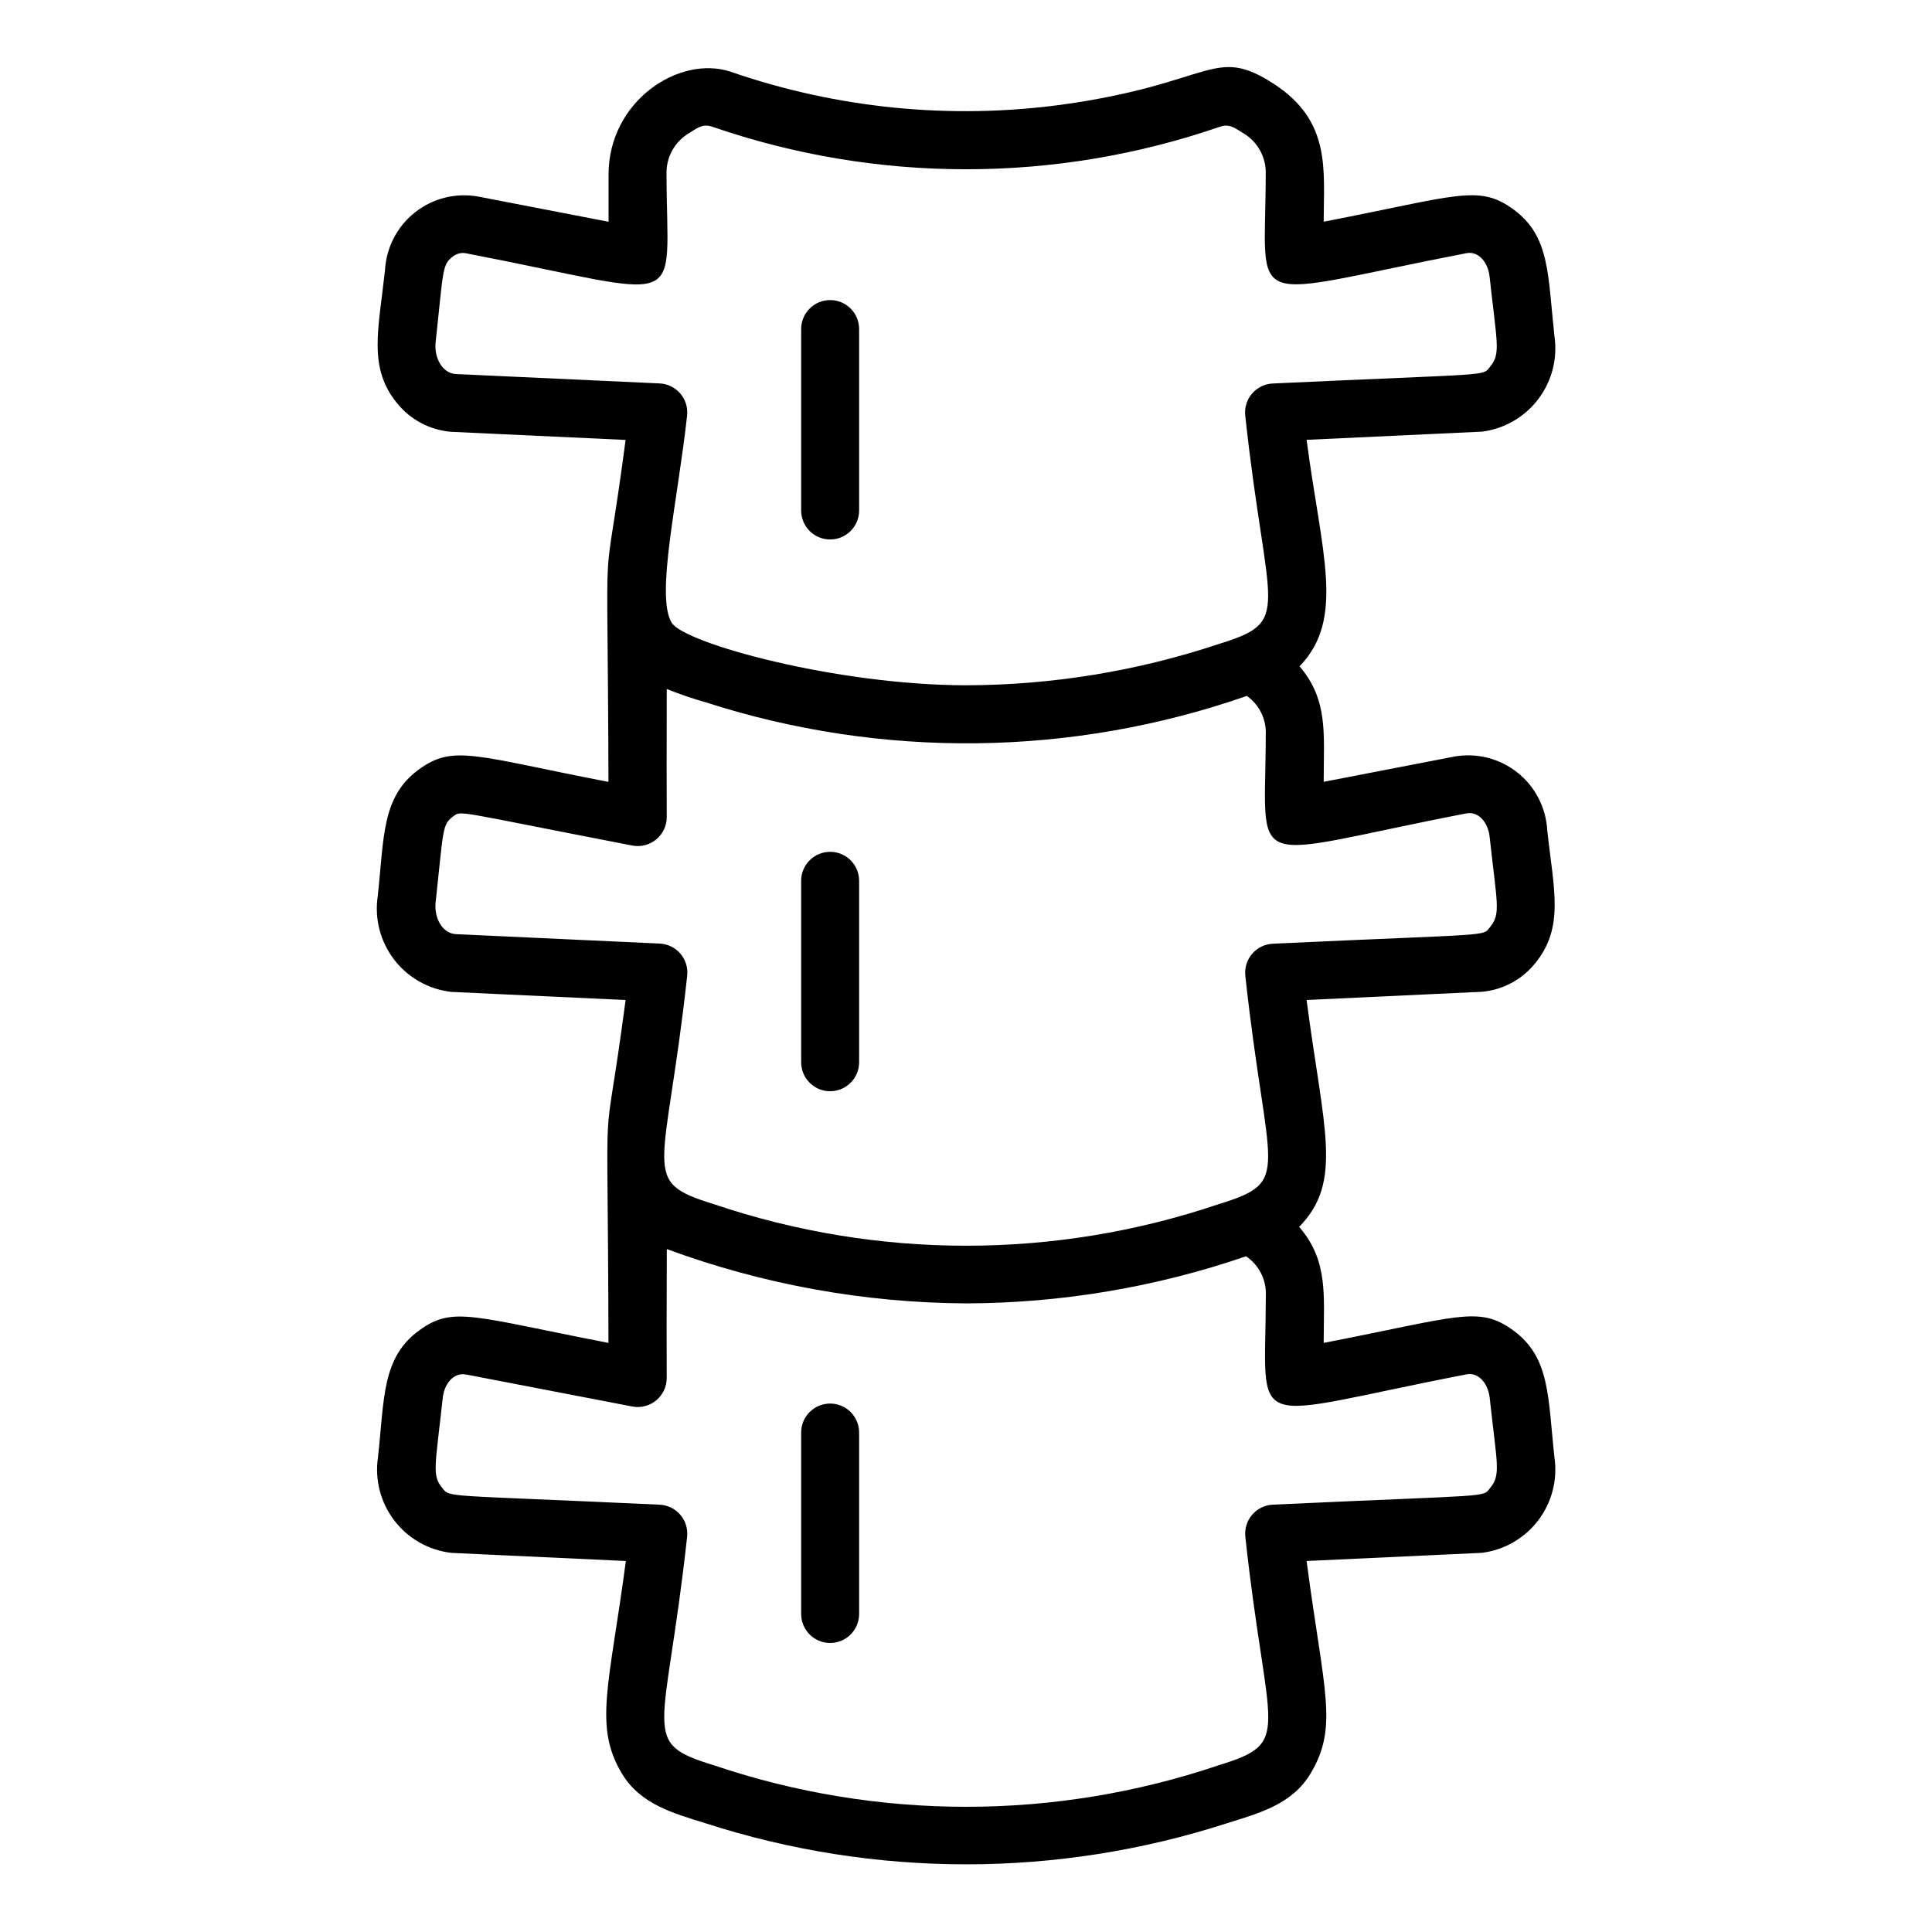
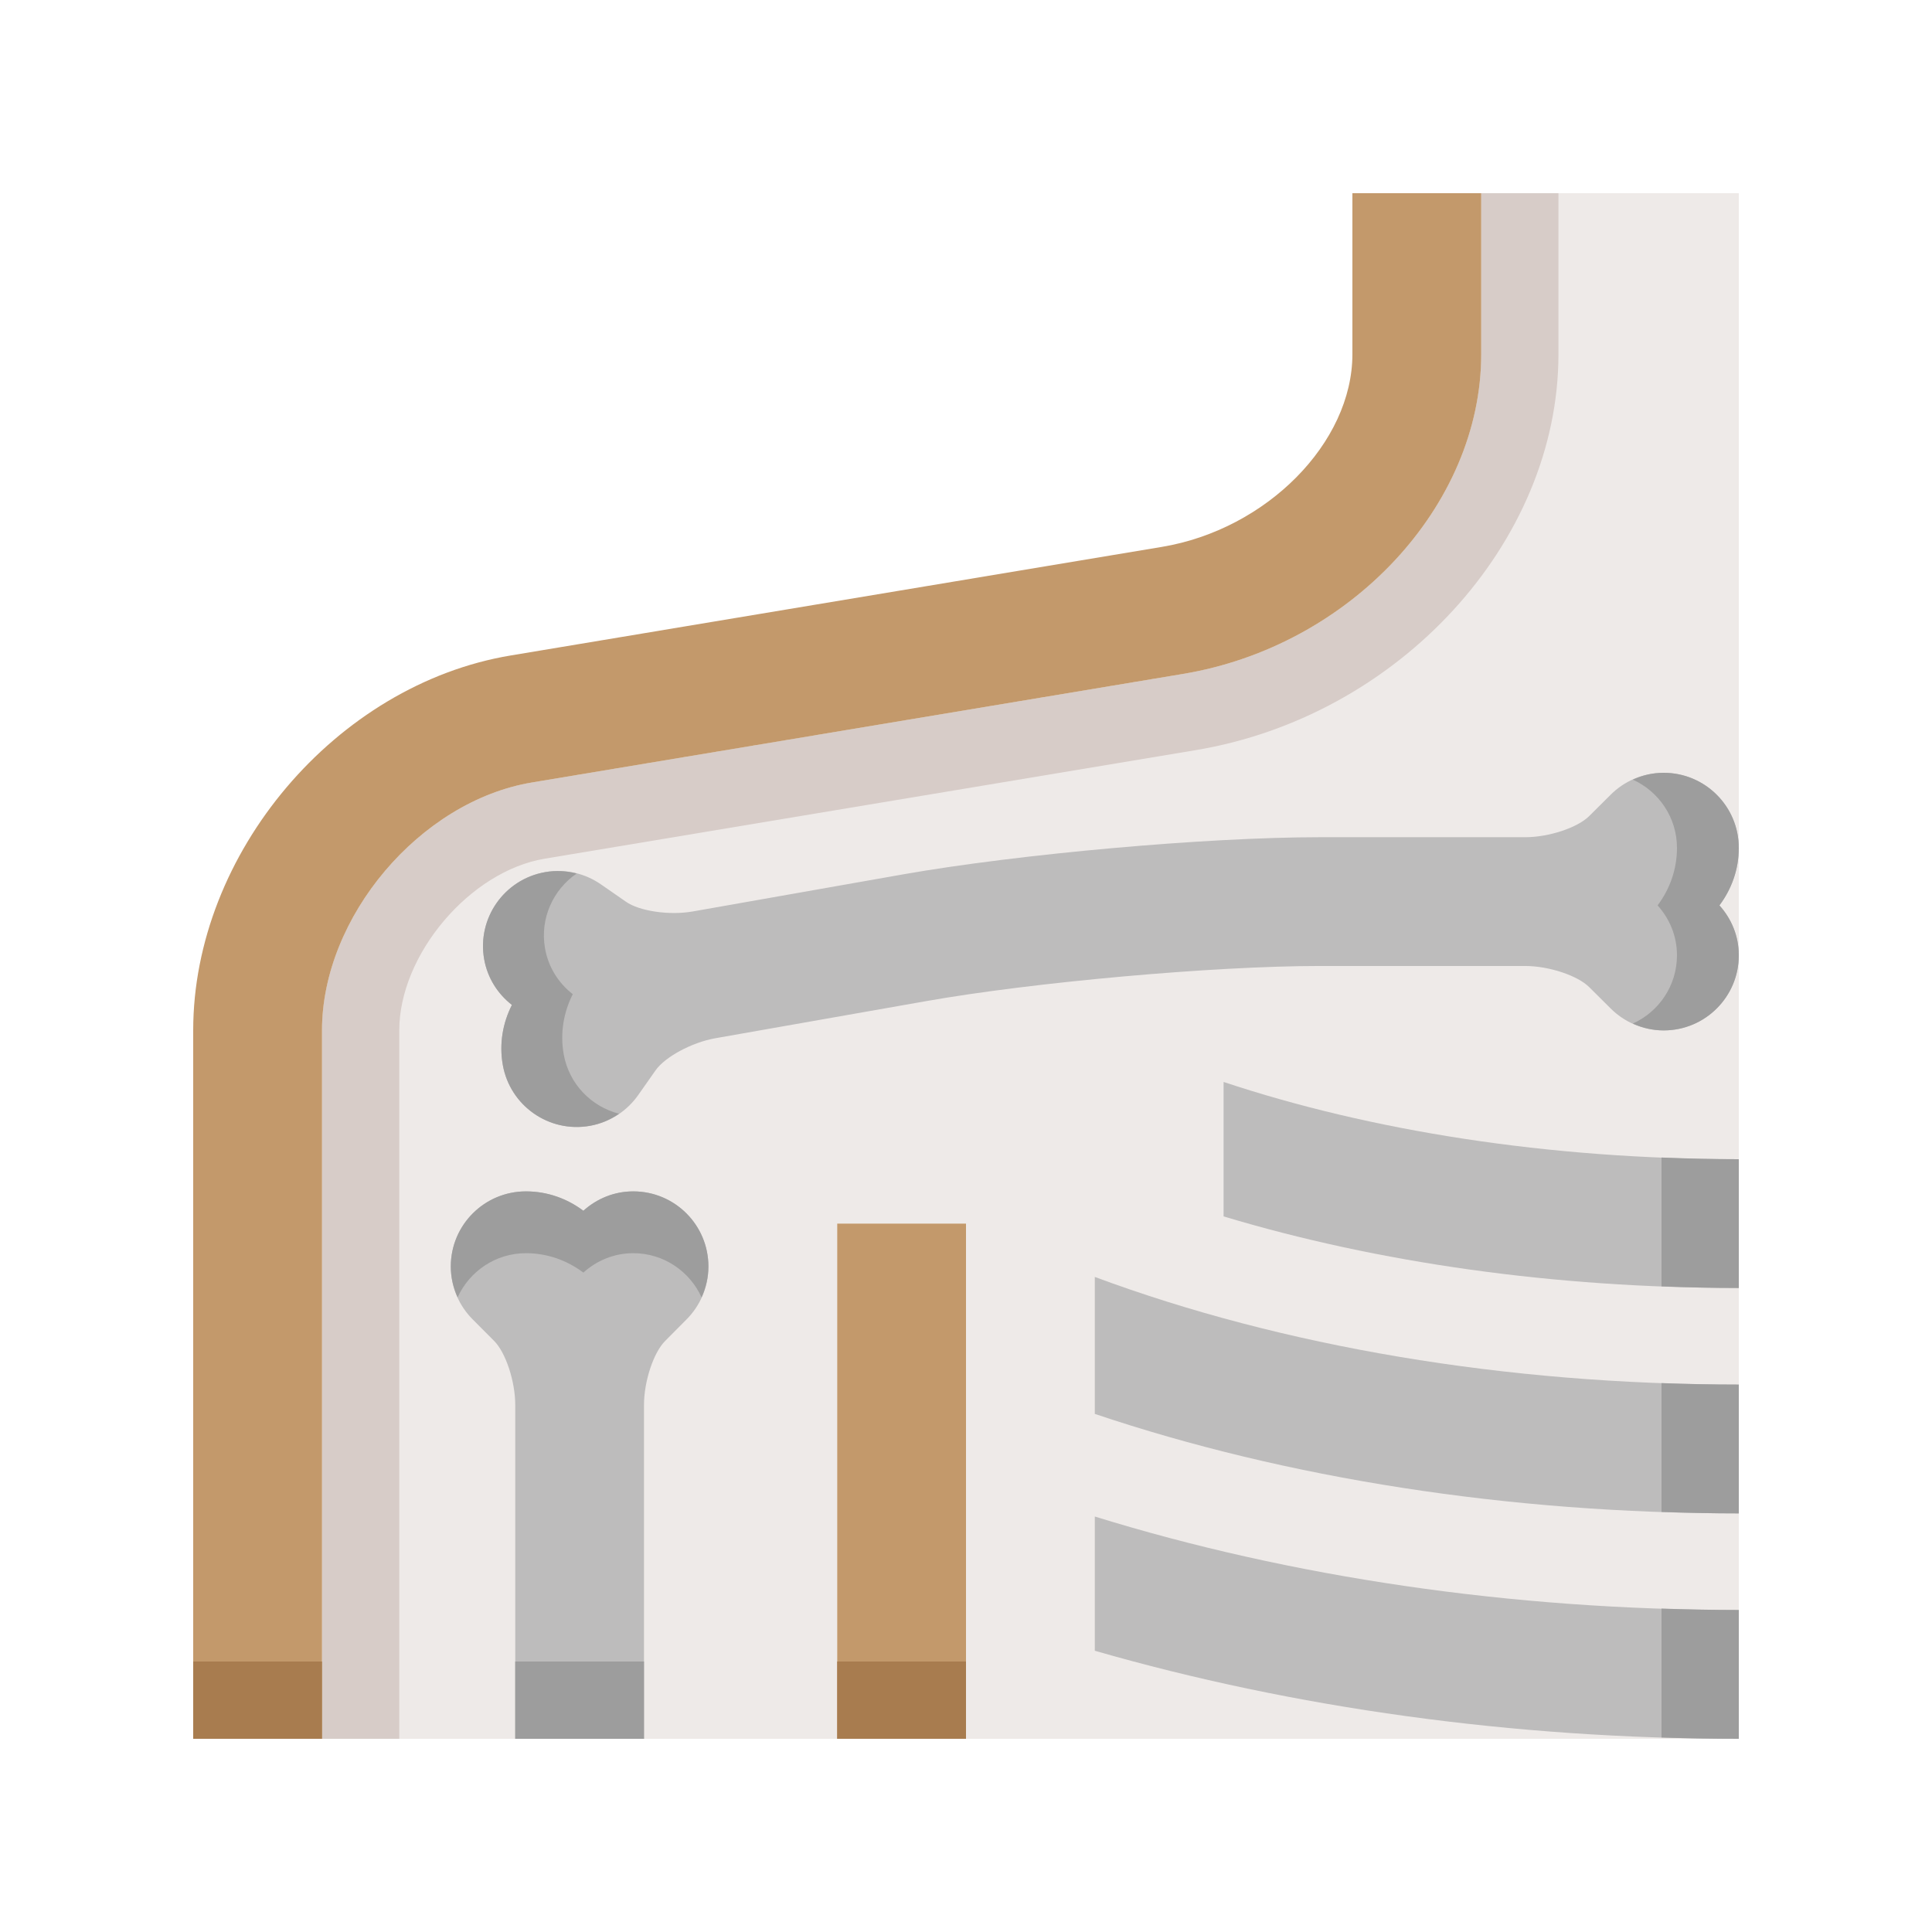
- <svg xmlns="http://www.w3.org/2000/svg" viewBox="0 0 100 100">
-   <g id="Layer_3" data-name="Layer 3">
-     <path d="M21.7,68.859c-1.948,1.414-1.8,3.532-2.135,6.562a4.339,4.339,0,0,0,3.808,4.956l9.021.42c-.847,6.419-1.686,8.537-.2,11.009.954,1.585,2.659,2.048,4.329,2.568a43.892,43.892,0,0,0,26.975,0c1.713-.533,3.383-.991,4.331-2.569,1.466-2.441.691-4.234-.2-11.008l9.079-.423a4.344,4.344,0,0,0,3.748-4.953c-.338-3.106-.214-5.169-2.135-6.563-1.786-1.3-2.839-.7-9.807.65,0-2.464.254-4.234-1.27-6.006,2.3-2.343,1.253-5.078.385-11.743l9.078-.425a3.984,3.984,0,0,0,2.745-1.466c1.534-1.867.968-3.816.633-6.9a4.1,4.1,0,0,0-4.79-3.812l-6.781,1.311c0-2.491.248-4.217-1.249-5.98,2.379-2.46,1.137-5.832.364-11.721l9.078-.424a4.344,4.344,0,0,0,3.749-4.953c-.345-3.171-.219-5.173-2.135-6.561-1.8-1.309-2.925-.682-9.807.648,0-2.676.4-5.188-2.561-7.122C62.8,2.3,62.823,4.33,54.943,5.42A37.19,37.19,0,0,1,37.819,3.713C35.152,2.827,31.5,5.235,31.5,9.026l0,2.452-6.76-1.306a4.1,4.1,0,0,0-4.812,3.808c-.338,3.105-.89,5.046.632,6.9a4.016,4.016,0,0,0,2.8,1.471l9.021.42c-1.225,9.285-.93,2.635-.887,17.7-6.933-1.341-8.012-1.952-9.81-.647-1.934,1.406-1.8,3.49-2.132,6.56a4.339,4.339,0,0,0,3.807,4.956l9.022.421c-1.228,9.306-.921,2.566-.887,17.748C24.421,68.138,23.449,67.589,21.7,68.859Zm1.87-49.5c-.7-.059-1.106-.873-1.022-1.639.407-3.741.322-4.028.914-4.458a.836.836,0,0,1,.7-.144C35.811,15.364,34.512,16.229,34.5,9.026a2.38,2.38,0,0,1,1.208-2.16c.518-.34.737-.448,1.161-.306a40.3,40.3,0,0,0,26.274,0c.423-.139.643-.034,1.177.315a2.371,2.371,0,0,1,1.194,2.151c-.01,7.184-1.316,6.34,10.371,4.082.66-.138,1.139.5,1.215,1.2.375,3.45.591,3.987.032,4.667-.427.519.242.339-11.257.875a1.5,1.5,0,0,0-1.422,1.66c1.114,10.286,2.516,10.627-1.408,11.836A41.686,41.686,0,0,1,50.013,35.47c-6.738-.007-14.61-2.176-15.249-3.241-.843-1.4.316-6.288.8-10.722a1.5,1.5,0,0,0-1.421-1.661Zm0,28.991c-.7-.059-1.106-.874-1.022-1.639.411-3.782.328-4.031.913-4.457.436-.315-.008-.282,9.265,1.511a1.5,1.5,0,0,0,1.785-1.473c-.006-2.5-.009-2.374,0-6.629a20.49,20.49,0,0,0,2.009.686,44.057,44.057,0,0,0,28.017-.328,2.323,2.323,0,0,1,.979,2c-.01,7.284-1.254,6.33,10.369,4.083.668-.134,1.141.5,1.217,1.2.375,3.449.591,3.987.033,4.667-.433.523.286.337-11.259.876A1.5,1.5,0,0,0,64.457,50.5c1.123,10.356,2.493,10.632-1.4,11.834a40.743,40.743,0,0,1-26.088,0c-3.911-1.208-2.526-1.507-1.4-11.833a1.5,1.5,0,0,0-1.42-1.662ZM32.725,72.8a1.5,1.5,0,0,0,1.784-1.472c-.005-2.456-.009-2.46.005-6.676a45.521,45.521,0,0,0,15.5,2.811,45.009,45.009,0,0,0,14.481-2.438,2.323,2.323,0,0,1,1.024,2.033c-.01,7.265-1.232,6.324,10.371,4.082.662-.14,1.14.511,1.215,1.2.375,3.45.591,3.985.033,4.666-.432.524.287.338-11.258.875a1.5,1.5,0,0,0-1.422,1.66c1.117,10.312,2.517,10.628-1.413,11.839a40.764,40.764,0,0,1-26.066,0c-3.916-1.2-2.542-1.507-1.414-11.837a1.5,1.5,0,0,0-1.421-1.661c-11.411-.53-10.828-.352-11.259-.875-.538-.655-.354-1.11.033-4.666.076-.7.551-1.336,1.239-1.191ZM41.468,83.54V74.148a1.5,1.5,0,0,1,3,0V83.54A1.5,1.5,0,0,1,41.468,83.54Zm0-28.558V45.59a1.5,1.5,0,0,1,3,0v9.392A1.5,1.5,0,0,1,41.468,54.982Zm0-28.559V17.032a1.5,1.5,0,0,1,3,0v9.391A1.5,1.5,0,0,1,41.468,26.423Z" />
-   </g>
+ <svg xmlns="http://www.w3.org/2000/svg" version="1.0" id="Layer_1" x="0px" y="0px" width="100px" height="100px" viewBox="0 0 100 100" enable-background="new 0 0 100 100" xml:space="preserve">
+   <path fill="#EEEAE8" d="M50,90V63.333h-6.667V90H16.667V53.333c0-5.872,5.078-11.868,10.869-12.832l33.695-5.618  c8.655-1.439,15.437-8.711,15.437-16.55V10H90v80H50z" />
+   <path fill="#D7CCC8" d="M76.667,10v8.333c0,7.839-6.781,15.11-15.437,16.55l-33.695,5.618c-5.791,0.964-10.869,6.96-10.869,12.832  V90h4V53.333c0-3.924,3.657-8.242,7.526-8.887l33.692-5.618c10.531-1.751,18.781-10.753,18.781-20.495V10H76.667z" />
+   <path fill="#BDBCBC" d="M33.333,90V72.721c0-1.224,0.495-2.721,1.101-3.32c0.599-0.605,1.094-1.101,1.094-1.101  c0.703-0.703,1.14-1.673,1.14-2.747c0-2.148-1.742-3.887-3.889-3.887c-0.998,0-1.896,0.384-2.583,1.003  c-0.833-0.625-1.855-1.003-2.972-1.003c-2.148,0-3.89,1.738-3.89,3.887c0,1.074,0.435,2.044,1.14,2.747c0,0,0.493,0.495,1.097,1.101  c0.604,0.6,1.098,2.097,1.098,3.32V90H33.333z" />
+   <path fill="#BDBCBC" d="M78.945,49.999H68.301c-5.452,0-14.788,0.833-20.388,1.823l-10.903,1.92  c-1.204,0.216-2.591,0.964-3.079,1.661c-0.492,0.696-0.892,1.269-0.892,1.269c-0.569,0.814-1.448,1.414-2.506,1.602  c-2.116,0.372-4.134-1.041-4.508-3.156c-0.192-1.102,0.003-2.175,0.472-3.104c-0.726-0.568-1.263-1.387-1.436-2.372  c-0.375-2.113,1.039-4.131,3.154-4.502c1.058-0.186,2.09,0.075,2.904,0.645c0,0,0.573,0.4,1.276,0.885  c0.693,0.492,2.256,0.72,3.457,0.508c0,0,4.906-0.865,10.903-1.923c5.996-1.055,15.694-1.921,21.546-1.921s10.645,0,10.645,0  c1.221,0,2.718-0.495,3.317-1.101c0.604-0.599,1.1-1.094,1.1-1.094C84.065,40.436,85.036,40,86.109,40  C88.258,40,90,41.738,90,43.887c0,1.119-0.381,2.142-1.003,2.975C89.612,47.545,90,48.443,90,49.446  c0,2.142-1.742,3.887-3.891,3.887c-1.073,0-2.044-0.437-2.747-1.14c0,0-0.495-0.495-1.1-1.094  C81.663,50.494,80.166,49.999,78.945,49.999z" />
+   <path fill="#C3996B" d="M70,10c0,0,0,3.75,0,8.333s-4.44,9.072-9.863,9.974L26.44,33.926C17.397,35.43,10,44.166,10,53.333V90h6.667  V53.333c0-5.872,5.078-11.868,10.869-12.832l33.695-5.618c8.655-1.439,15.437-8.711,15.437-16.55V10H70z" />
+   <rect x="43.333" y="63.333" fill="#C3996B" width="6.667" height="26.667" />
+   <rect x="43.333" y="86" fill="#A87C4F" width="6.667" height="4" />
+   <rect x="10" y="86" fill="#A87C4F" width="6.667" height="4" />
+   <path fill="#BDBCBC" d="M56.667,78.495C66.784,81.627,78.229,83.333,90,83.333V90c-11.67,0-23.07-1.602-33.333-4.558V78.495z" />
+   <path fill="#BDBCBC" d="M56.667,66.094c9.684,3.6,21.257,5.572,33.333,5.572v6.667c-11.895,0-23.408-1.81-33.333-5.15V66.094z" />
+   <path fill="#BDBCBC" d="M63.333,56.002v6.959c7.992,2.403,17.139,3.705,26.667,3.705V60C80.094,60,70.911,58.521,63.333,56.002z" />
+   <path fill="#9D9D9D" d="M27.223,64.865c1.117,0,2.139,0.379,2.972,1.004c0.687-0.619,1.585-1.004,2.583-1.004  c1.574,0,2.924,0.94,3.535,2.287c0.222-0.489,0.354-1.027,0.354-1.6c0-2.148-1.742-3.887-3.889-3.887  c-0.998,0-1.896,0.384-2.583,1.003c-0.833-0.625-1.855-1.003-2.972-1.003c-2.148,0-3.89,1.738-3.89,3.887  c0,0.572,0.131,1.111,0.353,1.6C24.297,65.806,25.647,64.865,27.223,64.865z" />
+   <path fill="#9D9D9D" d="M86.8,43.89c0,1.116-0.378,2.139-1.003,2.973c0.619,0.686,1.003,1.584,1.003,2.583  c0,1.573-0.939,2.924-2.286,3.534c0.488,0.222,1.027,0.354,1.599,0.354c2.148,0,3.888-1.741,3.888-3.888  c0-0.999-0.385-1.897-1.003-2.583C89.622,46.028,90,45.006,90,43.89c0-2.148-1.739-3.89-3.888-3.89c-0.571,0-1.11,0.13-1.599,0.353  C85.86,40.964,86.8,42.313,86.8,43.89z" />
+   <path fill="#9D9D9D" d="M29.176,54.561c-0.194-1.099,0-2.172,0.471-3.102c-0.729-0.567-1.263-1.386-1.436-2.368  c-0.273-1.551,0.418-3.043,1.638-3.879c-0.521-0.133-1.073-0.169-1.636-0.069c-2.116,0.373-3.526,2.389-3.154,4.504  c0.174,0.982,0.708,1.801,1.437,2.368c-0.471,0.93-0.666,2.003-0.472,3.102c0.373,2.116,2.389,3.53,4.504,3.156  c0.563-0.099,1.072-0.321,1.514-0.626C30.61,57.279,29.45,56.113,29.176,54.561z" />
+   <path fill="#9D9D9D" d="M86,89.932C87.33,89.974,88.662,90,90,90v-6.667c-1.339,0-2.672-0.029-4-0.072V89.932z" />
+   <path fill="#9D9D9D" d="M86,78.257c1.328,0.046,2.661,0.076,4,0.076v-6.667c-1.341,0-2.674-0.028-4-0.077V78.257z" />
+   <path fill="#9D9D9D" d="M86,66.582c1.325,0.051,2.658,0.084,4,0.084V60c-1.349,0-2.681-0.033-4-0.087V66.582z" />
+   <rect x="26.667" y="86" fill="#9D9D9D" width="6.666" height="4" />
</svg>
